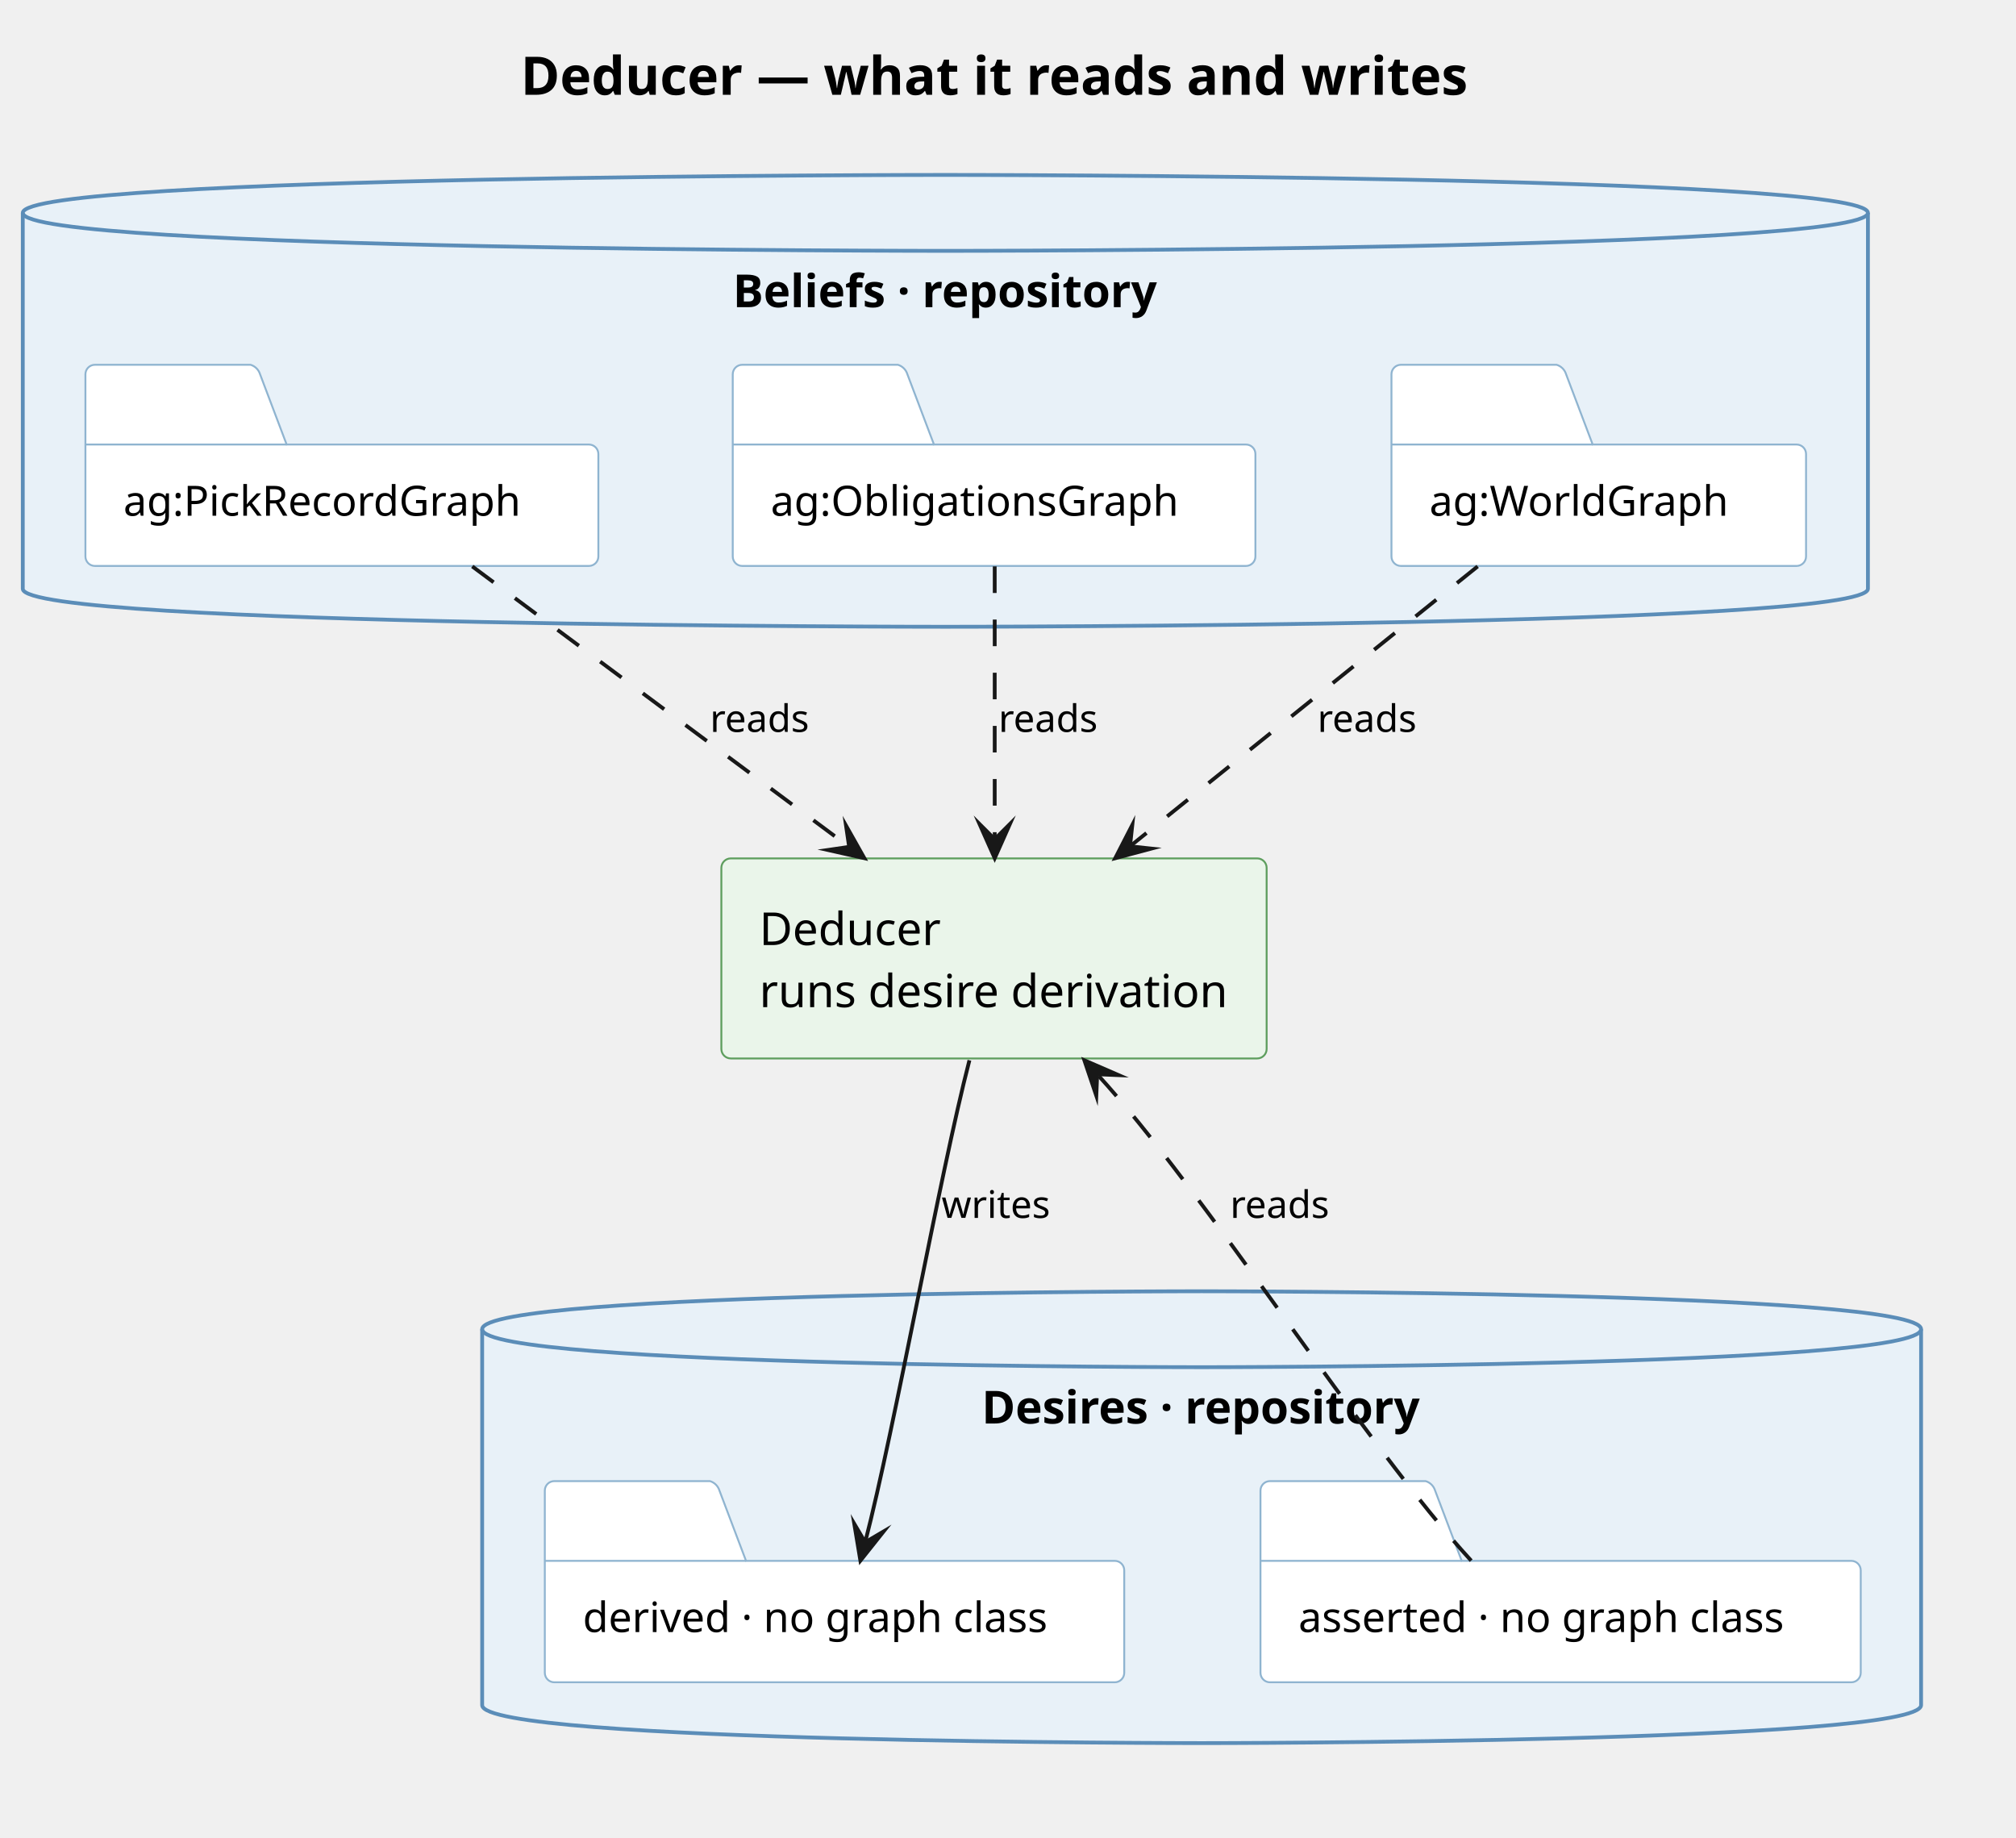
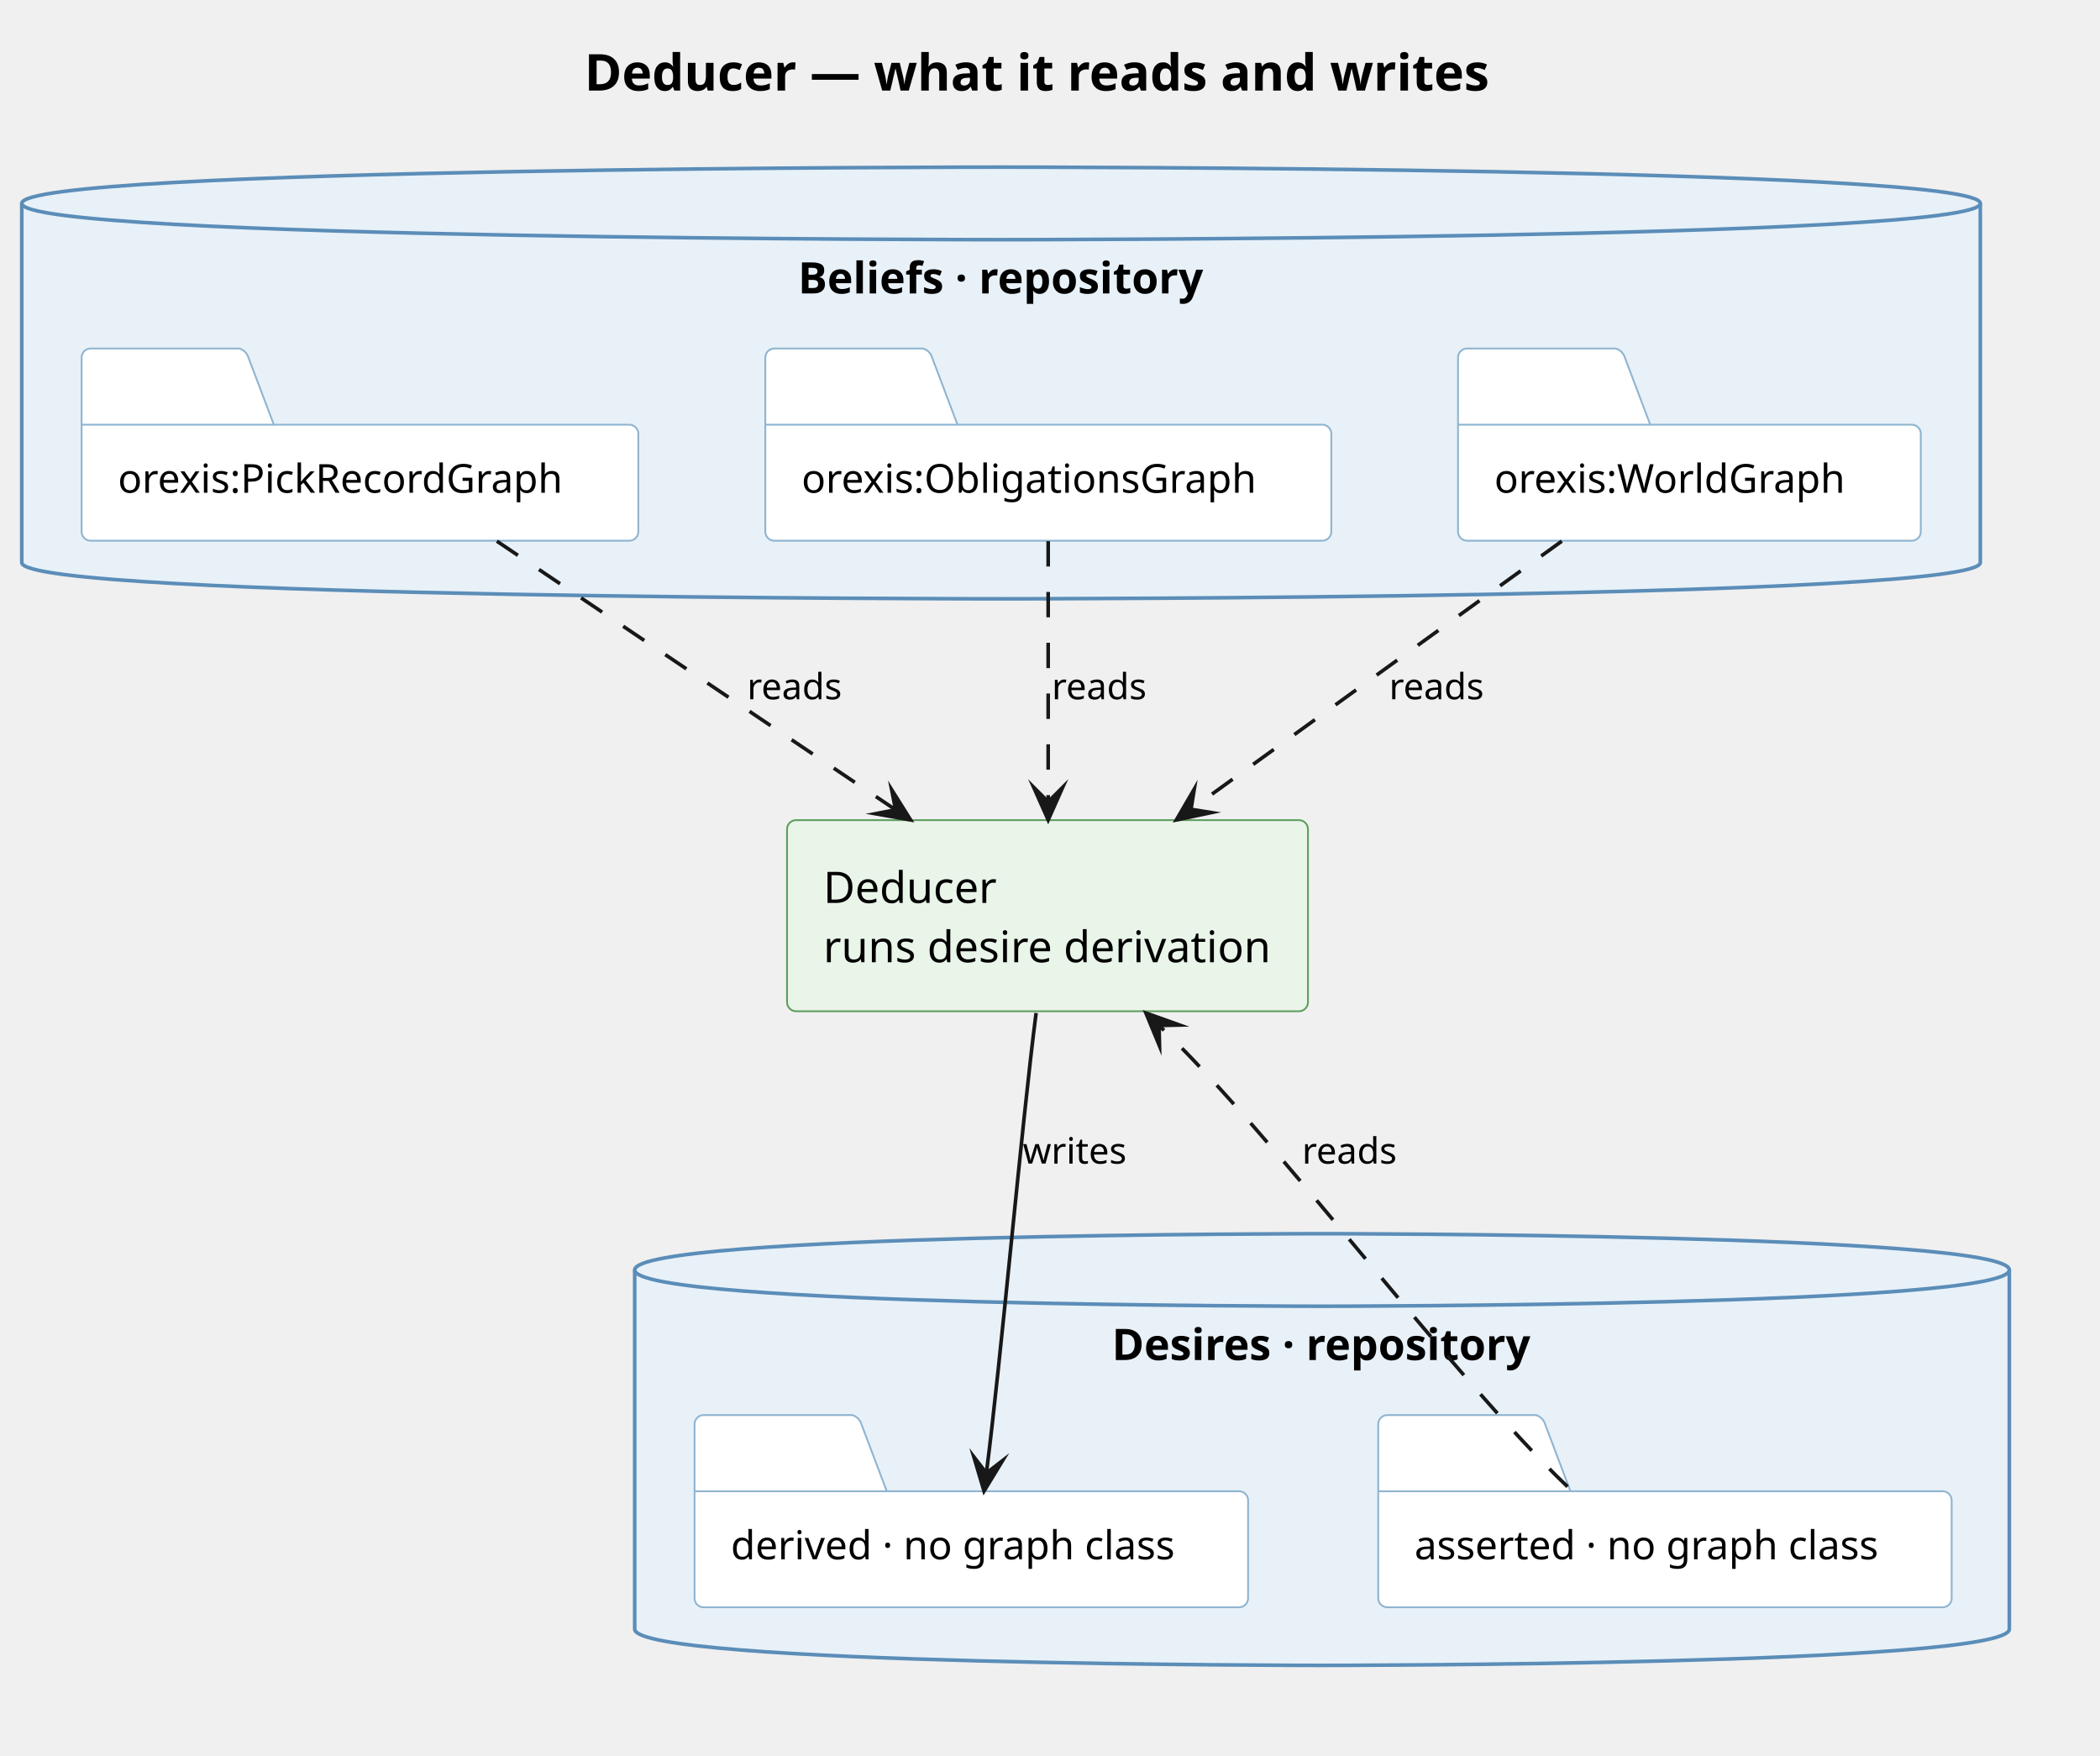
- <svg xmlns="http://www.w3.org/2000/svg" version="1.1" data-diagram-type="DESCRIPTION" style="width:531px;height:484px;background:#FFFFFF;" width="531px" height="484px" viewBox="0 0 531 484" zoomAndPan="magnify" preserveAspectRatio="none" contentStyleType="text/css">
+ <svg xmlns="http://www.w3.org/2000/svg" version="1.1" data-diagram-type="DESCRIPTION" style="width:579px;height:484px;background:#FFFFFF;" width="579px" height="484px" viewBox="0 0 579 484" zoomAndPan="magnify" preserveAspectRatio="none" contentStyleType="text/css">
  <defs />
  <g font-family="sans-serif" lengthAdjust="spacing">
    <g class="title" data-source-line="1">
-       <text x="137.12" y="24.966" fill="#000" font-size="14" textLength="249.759" font-weight="700">Deducer — what it reads and writes</text>
+       <text x="161.12" y="24.966" fill="#000" font-size="14" textLength="249.759" font-weight="700">Deducer — what it reads and writes</text>
    </g>
    <g class="cluster" data-qualified-name="BEL" id="ent0001" data-source-line="23">
-       <path d="M6,56.068 C6,46.068 249,46.068 249,46.068 C249,46.068 492,46.068 492,56.068 L492,155.068 C492,165.068 249,165.068 249,165.068 C249,165.068 6,165.068 6,155.068 L6,56.068" style="stroke:#5B8DB8;stroke-width:1;" fill="#E8F1F8" />
-       <path d="M6,56.068 C6,66.068 249,66.068 249,66.068 C249,66.068 492,66.068 492,56.068" style="stroke:#5B8DB8;stroke-width:1;" fill="none" />
-       <text x="193.032" y="80.896" fill="#000" font-size="12" textLength="111.937" font-weight="700">Beliefs · repository</text>
+       <path d="M6,56.068 C6,46.068 276,46.068 276,46.068 C276,46.068 546,46.068 546,56.068 L546,155.068 C546,165.068 276,165.068 276,165.068 C276,165.068 6,165.068 6,155.068 L6,56.068" style="stroke:#5B8DB8;stroke-width:1;" fill="#E8F1F8" />
+       <path d="M6,56.068 C6,66.068 276,66.068 276,66.068 C276,66.068 546,66.068 546,56.068" style="stroke:#5B8DB8;stroke-width:1;" fill="none" />
+       <text x="220.032" y="80.896" fill="#000" font-size="12" textLength="111.937" font-weight="700">Beliefs · repository</text>
    </g>
    <g class="cluster" data-qualified-name="DES" id="ent0005" data-source-line="29">
-       <path d="M127,350.068 C127,340.068 316.5,340.068 316.5,340.068 C316.5,340.068 506,340.068 506,350.068 L506,449.068 C506,459.068 316.5,459.068 316.5,459.068 C316.5,459.068 127,459.068 127,449.068 L127,350.068" style="stroke:#5B8DB8;stroke-width:1;" fill="#E8F1F8" />
-       <path d="M127,350.068 C127,360.068 316.5,360.068 316.5,360.068 C316.5,360.068 506,360.068 506,350.068" style="stroke:#5B8DB8;stroke-width:1;" fill="none" />
-       <text x="258.57" y="374.896" fill="#000" font-size="12" textLength="115.861" font-weight="700">Desires · repository</text>
+       <path d="M175,350.068 C175,340.068 364.5,340.068 364.5,340.068 C364.5,340.068 554,340.068 554,350.068 L554,449.068 C554,459.068 364.5,459.068 364.5,459.068 C364.5,459.068 175,459.068 175,449.068 L175,350.068" style="stroke:#5B8DB8;stroke-width:1;" fill="#E8F1F8" />
+       <path d="M175,350.068 C175,360.068 364.5,360.068 364.5,360.068 C364.5,360.068 554,360.068 554,350.068" style="stroke:#5B8DB8;stroke-width:1;" fill="none" />
+       <text x="306.57" y="374.896" fill="#000" font-size="12" textLength="115.861" font-weight="700">Desires · repository</text>
    </g>
    <g class="entity" data-qualified-name="BEL.P" id="ent0002" data-source-line="24">
-       <path d="M25,96.068 L66,96.068 A3.75,3.75 0 0 1 68.5,98.568 L75.5,117.068 L155.104,117.068 A2.5,2.5 0 0 1 157.604,119.568 L157.604,146.55 A2.5,2.5 0 0 1 155.104,149.05 L25,149.05 A2.5,2.5 0 0 1 22.5,146.55 L22.5,98.568 A2.5,2.5 0 0 1 25,96.068" style="stroke:#8FB4D0;stroke-width:0.5;" fill="#FFF" />
+       <path d="M25,96.068 L66,96.068 A3.75,3.75 0 0 1 68.5,98.568 L75.5,117.068 L173.496,117.068 A2.5,2.5 0 0 1 175.996,119.568 L175.996,146.55 A2.5,2.5 0 0 1 173.496,149.05 L25,149.05 A2.5,2.5 0 0 1 22.5,146.55 L22.5,98.568 A2.5,2.5 0 0 1 25,96.068" style="stroke:#8FB4D0;stroke-width:0.5;" fill="#FFF" />
      <line x1="22.5" y1="117.068" x2="75.5" y2="117.068" style="stroke:#8FB4D0;stroke-width:0.5;" />
-       <text x="32.5" y="135.827" fill="#000" font-size="11" textLength="105.104">ag:PickRecordGraph</text>
+       <text x="32.5" y="135.827" fill="#000" font-size="11" textLength="123.496">orexis:PickRecordGraph</text>
    </g>
    <g class="entity" data-qualified-name="BEL.O" id="ent0003" data-source-line="25">
-       <path d="M195.5,96.068 L236.5,96.068 A3.75,3.75 0 0 1 239,98.568 L246,117.068 L328.167,117.068 A2.5,2.5 0 0 1 330.667,119.568 L330.667,146.55 A2.5,2.5 0 0 1 328.167,149.05 L195.5,149.05 A2.5,2.5 0 0 1 193,146.55 L193,98.568 A2.5,2.5 0 0 1 195.5,96.068" style="stroke:#8FB4D0;stroke-width:0.5;" fill="#FFF" />
-       <line x1="193" y1="117.068" x2="246" y2="117.068" style="stroke:#8FB4D0;stroke-width:0.5;" />
-       <text x="203" y="135.827" fill="#000" font-size="11" textLength="107.667">ag:ObligationsGraph</text>
+       <path d="M213.5,96.068 L254.5,96.068 A3.75,3.75 0 0 1 257,98.568 L264,117.068 L364.559,117.068 A2.5,2.5 0 0 1 367.059,119.568 L367.059,146.55 A2.5,2.5 0 0 1 364.559,149.05 L213.5,149.05 A2.5,2.5 0 0 1 211,146.55 L211,98.568 A2.5,2.5 0 0 1 213.5,96.068" style="stroke:#8FB4D0;stroke-width:0.5;" fill="#FFF" />
+       <line x1="211" y1="117.068" x2="264" y2="117.068" style="stroke:#8FB4D0;stroke-width:0.5;" />
+       <text x="221" y="135.827" fill="#000" font-size="11" textLength="126.059">orexis:ObligationsGraph</text>
    </g>
    <g class="entity" data-qualified-name="BEL.W" id="ent0004" data-source-line="26">
-       <path d="M369,96.068 L410,96.068 A3.75,3.75 0 0 1 412.5,98.568 L419.5,117.068 L473.199,117.068 A2.5,2.5 0 0 1 475.699,119.568 L475.699,146.55 A2.5,2.5 0 0 1 473.199,149.05 L369,149.05 A2.5,2.5 0 0 1 366.5,146.55 L366.5,98.568 A2.5,2.5 0 0 1 369,96.068" style="stroke:#8FB4D0;stroke-width:0.5;" fill="#FFF" />
-       <line x1="366.5" y1="117.068" x2="419.5" y2="117.068" style="stroke:#8FB4D0;stroke-width:0.5;" />
-       <text x="376.5" y="135.827" fill="#000" font-size="11" textLength="79.199">ag:WorldGraph</text>
+       <path d="M404.5,96.068 L445.5,96.068 A3.75,3.75 0 0 1 448,98.568 L455,117.068 L527.091,117.068 A2.5,2.5 0 0 1 529.591,119.568 L529.591,146.55 A2.5,2.5 0 0 1 527.091,149.05 L404.5,149.05 A2.5,2.5 0 0 1 402,146.55 L402,98.568 A2.5,2.5 0 0 1 404.5,96.068" style="stroke:#8FB4D0;stroke-width:0.5;" fill="#FFF" />
+       <line x1="402" y1="117.068" x2="455" y2="117.068" style="stroke:#8FB4D0;stroke-width:0.5;" />
+       <text x="412" y="135.827" fill="#000" font-size="11" textLength="97.591">orexis:WorldGraph</text>
    </g>
    <g class="entity" data-qualified-name="DES.DA" id="ent0006" data-source-line="30">
-       <path d="M334.5,390.068 L375.5,390.068 A3.75,3.75 0 0 1 378,392.568 L385,411.068 L487.605,411.068 A2.5,2.5 0 0 1 490.105,413.568 L490.105,440.55 A2.5,2.5 0 0 1 487.605,443.05 L334.5,443.05 A2.5,2.5 0 0 1 332,440.55 L332,392.568 A2.5,2.5 0 0 1 334.5,390.068" style="stroke:#8FB4D0;stroke-width:0.5;" fill="#FFF" />
-       <line x1="332" y1="411.068" x2="385" y2="411.068" style="stroke:#8FB4D0;stroke-width:0.5;" />
-       <text x="342" y="429.827" fill="#000" font-size="11" textLength="128.105">asserted · no graph class</text>
+       <path d="M382.5,390.068 L423.5,390.068 A3.75,3.75 0 0 1 426,392.568 L433,411.068 L535.605,411.068 A2.5,2.5 0 0 1 538.105,413.568 L538.105,440.55 A2.5,2.5 0 0 1 535.605,443.05 L382.5,443.05 A2.5,2.5 0 0 1 380,440.55 L380,392.568 A2.5,2.5 0 0 1 382.5,390.068" style="stroke:#8FB4D0;stroke-width:0.5;" fill="#FFF" />
+       <line x1="380" y1="411.068" x2="433" y2="411.068" style="stroke:#8FB4D0;stroke-width:0.5;" />
+       <text x="390" y="429.827" fill="#000" font-size="11" textLength="128.105">asserted · no graph class</text>
    </g>
    <g class="entity" data-qualified-name="DES.DD" id="ent0007" data-source-line="31">
-       <path d="M146,390.068 L187,390.068 A3.75,3.75 0 0 1 189.5,392.568 L196.5,411.068 L293.616,411.068 A2.5,2.5 0 0 1 296.116,413.568 L296.116,440.55 A2.5,2.5 0 0 1 293.616,443.05 L146,443.05 A2.5,2.5 0 0 1 143.5,440.55 L143.5,392.568 A2.5,2.5 0 0 1 146,390.068" style="stroke:#8FB4D0;stroke-width:0.5;" fill="#FFF" />
-       <line x1="143.5" y1="411.068" x2="196.5" y2="411.068" style="stroke:#8FB4D0;stroke-width:0.5;" />
-       <text x="153.5" y="429.827" fill="#000" font-size="11" textLength="122.616">derived · no graph class</text>
+       <path d="M194,390.068 L235,390.068 A3.75,3.75 0 0 1 237.5,392.568 L244.5,411.068 L341.616,411.068 A2.5,2.5 0 0 1 344.116,413.568 L344.116,440.55 A2.5,2.5 0 0 1 341.616,443.05 L194,443.05 A2.5,2.5 0 0 1 191.5,440.55 L191.5,392.568 A2.5,2.5 0 0 1 194,390.068" style="stroke:#8FB4D0;stroke-width:0.5;" fill="#FFF" />
+       <line x1="191.5" y1="411.068" x2="244.5" y2="411.068" style="stroke:#8FB4D0;stroke-width:0.5;" />
+       <text x="201.5" y="429.827" fill="#000" font-size="11" textLength="122.616">derived · no graph class</text>
    </g>
    <g class="entity" data-qualified-name="DB" id="ent0008" data-source-line="34">
-       <rect x="190" y="226.068" width="143.625" height="52.688" fill="#EAF5EA" style="stroke:#5E9E5E;stroke-width:0.5;" rx="2.5" ry="2.5" />
-       <text x="200" y="248.896" fill="#000" font-size="12" textLength="47.808">Deducer</text>
-       <text x="200" y="265.24" fill="#000" font-size="12" textLength="123.625">runs desire derivation</text>
+       <rect x="217" y="226.068" width="143.625" height="52.688" fill="#EAF5EA" style="stroke:#5E9E5E;stroke-width:0.5;" rx="2.5" ry="2.5" />
+       <text x="227" y="248.896" fill="#000" font-size="12" textLength="47.808">Deducer</text>
+       <text x="227" y="265.24" fill="#000" font-size="12" textLength="123.625">runs desire derivation</text>
    </g>
    <g class="link" data-entity-1="ent0002" data-entity-2="ent0008" id="lnk9" data-source-line="37" data-link-type="dependency">
-       <path d="M124.39,149.168 C154.39,171.488 193.679,200.723 223.659,223.033" style="stroke:#181818;stroke-width:1;stroke-dasharray:7,7;" fill="none" id="P-to-DB" />
-       <polygon points="227.67,226.018,222.838,217.436,223.659,223.033,218.062,223.854,227.67,226.018" fill="#181818" style="stroke:#181818;stroke-width:1;stroke-linejoin:miter;stroke-miterlimit:10;" />
-       <text x="187" y="192.758" fill="#000" font-size="10" textLength="26.32">reads</text>
+       <path d="M136.99,149.168 C170.13,171.488 213.803,200.915 246.923,223.225" style="stroke:#181818;stroke-width:1;stroke-dasharray:7,7;" fill="none" id="P-to-DB" />
+       <polygon points="251.07,226.018,245.84,217.672,246.923,223.225,241.371,224.307,251.07,226.018" fill="#181818" style="stroke:#181818;stroke-width:1;stroke-linejoin:miter;stroke-miterlimit:10;" />
+       <text x="206" y="192.758" fill="#000" font-size="10" textLength="26.32">reads</text>
    </g>
    <g class="link" data-entity-1="ent0003" data-entity-2="ent0008" id="lnk10" data-source-line="38" data-link-type="dependency">
-       <path d="M262,149.168 C262,171.488 262,198.708 262,221.018" style="stroke:#181818;stroke-width:1;stroke-dasharray:7,7;" fill="none" id="O-to-DB" />
-       <polygon points="262,226.018,266,217.018,262,221.018,258,217.018,262,226.018" fill="#181818" style="stroke:#181818;stroke-width:1;stroke-linejoin:miter;stroke-miterlimit:10;" />
-       <text x="263" y="192.758" fill="#000" font-size="10" textLength="26.32">reads</text>
+       <path d="M289,149.168 C289,171.488 289,198.708 289,221.018" style="stroke:#181818;stroke-width:1;stroke-dasharray:7,7;" fill="none" id="O-to-DB" />
+       <polygon points="289,226.018,293,217.018,289,221.018,285,217.018,289,226.018" fill="#181818" style="stroke:#181818;stroke-width:1;stroke-linejoin:miter;stroke-miterlimit:10;" />
+       <text x="290" y="192.758" fill="#000" font-size="10" textLength="26.32">reads</text>
    </g>
    <g class="link" data-entity-1="ent0004" data-entity-2="ent0008" id="lnk11" data-source-line="39" data-link-type="dependency">
-       <path d="M389.21,149.168 C361.47,171.488 325.345,200.572 297.635,222.882" style="stroke:#181818;stroke-width:1;stroke-dasharray:7,7;" fill="none" id="W-to-DB" />
-       <polygon points="293.74,226.018,303.259,223.489,297.635,222.882,298.242,217.258,293.74,226.018" fill="#181818" style="stroke:#181818;stroke-width:1;stroke-linejoin:miter;stroke-miterlimit:10;" />
-       <text x="347" y="192.758" fill="#000" font-size="10" textLength="26.32">reads</text>
+       <path d="M430.61,149.168 C399.74,171.488 359.232,200.778 328.382,223.088" style="stroke:#181818;stroke-width:1;stroke-dasharray:7,7;" fill="none" id="W-to-DB" />
+       <polygon points="324.33,226.018,333.967,223.985,328.382,223.088,329.279,217.503,324.33,226.018" fill="#181818" style="stroke:#181818;stroke-width:1;stroke-linejoin:miter;stroke-miterlimit:10;" />
+       <text x="383" y="192.758" fill="#000" font-size="10" textLength="26.32">reads</text>
    </g>
    <g class="link" data-entity-1="ent0006" data-entity-2="ent0008" id="lnk12" data-source-line="40" data-link-type="dependency">
-       <path d="M387.5,411.018 C359.65,380.738 316.895,313.248 288.995,282.918" style="stroke:#181818;stroke-width:1;stroke-dasharray:7,7;" fill="none" id="DA-to-DB" />
-       <polygon points="285.61,279.238,288.759,288.57,288.995,282.918,294.647,283.154,285.61,279.238" fill="#181818" style="stroke:#181818;stroke-width:1;stroke-linejoin:miter;stroke-miterlimit:10;" />
-       <text x="324" y="320.758" fill="#000" font-size="10" textLength="26.32">reads</text>
+       <path d="M432.19,409.803 C400.41,379.523 351.39,313.017 319.56,282.687" style="stroke:#181818;stroke-width:1;stroke-dasharray:7,7;" fill="none" id="DA-to-DB" />
+       <polygon points="315.94,279.238,319.696,288.342,319.56,282.687,325.215,282.551,315.94,279.238" fill="#181818" style="stroke:#181818;stroke-width:1;stroke-linejoin:miter;stroke-miterlimit:10;" />
+       <text x="359" y="320.758" fill="#000" font-size="10" textLength="26.32">reads</text>
    </g>
    <g class="link" data-entity-1="ent0008" data-entity-2="ent0007" id="lnk13" data-source-line="41" data-link-type="dependency">
-       <path d="M255.34,279.238 C247.48,309.568 235.725,375.898 227.875,406.178" style="stroke:#181818;stroke-width:1;" fill="none" id="DB-to-DD" />
-       <polygon points="226.62,411.018,232.751,403.31,227.875,406.178,225.007,401.302,226.62,411.018" fill="#181818" style="stroke:#181818;stroke-width:1;stroke-linejoin:miter;stroke-miterlimit:10;" />
-       <text x="248" y="320.758" fill="#000" font-size="10" textLength="28.61">writes</text>
+       <path d="M285.67,279.238 C281.74,309.568 275.884,375.78 271.954,406.06" style="stroke:#181818;stroke-width:1;" fill="none" id="DB-to-DD" />
+       <polygon points="271.31,411.018,276.435,402.608,271.954,406.06,268.502,401.578,271.31,411.018" fill="#181818" style="stroke:#181818;stroke-width:1;stroke-linejoin:miter;stroke-miterlimit:10;" />
+       <text x="282" y="320.758" fill="#000" font-size="10" textLength="28.61">writes</text>
    </g>
  </g>
</svg>
